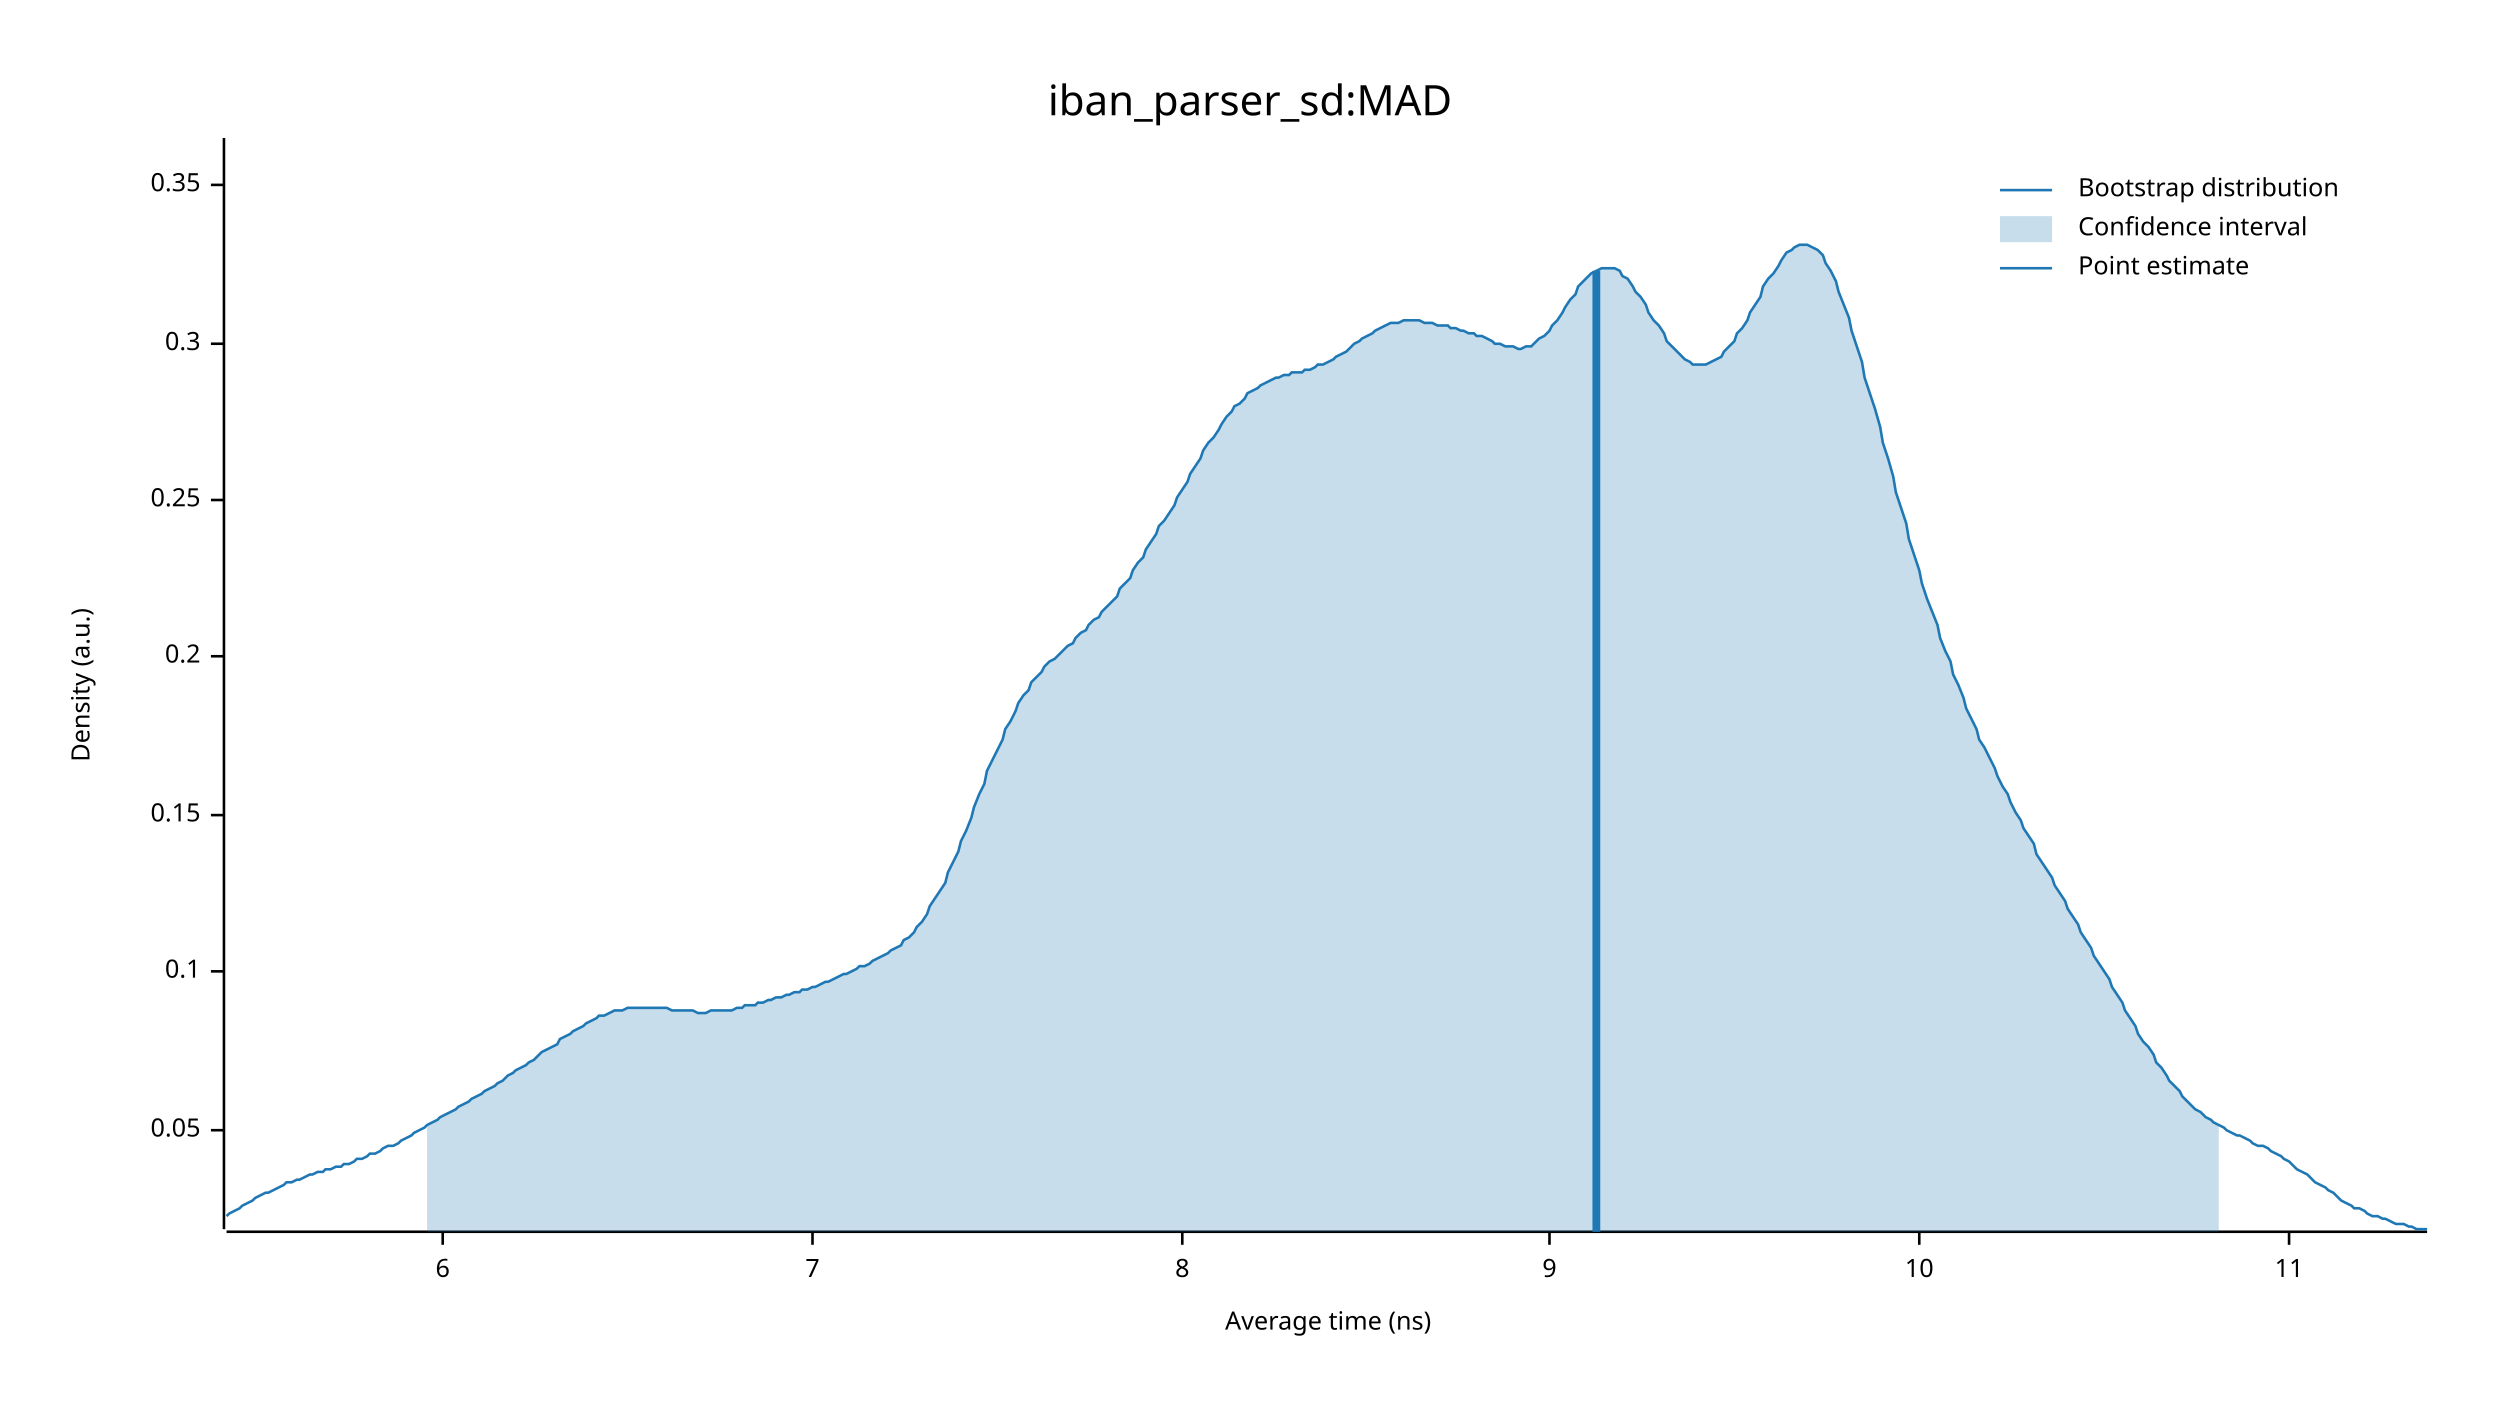
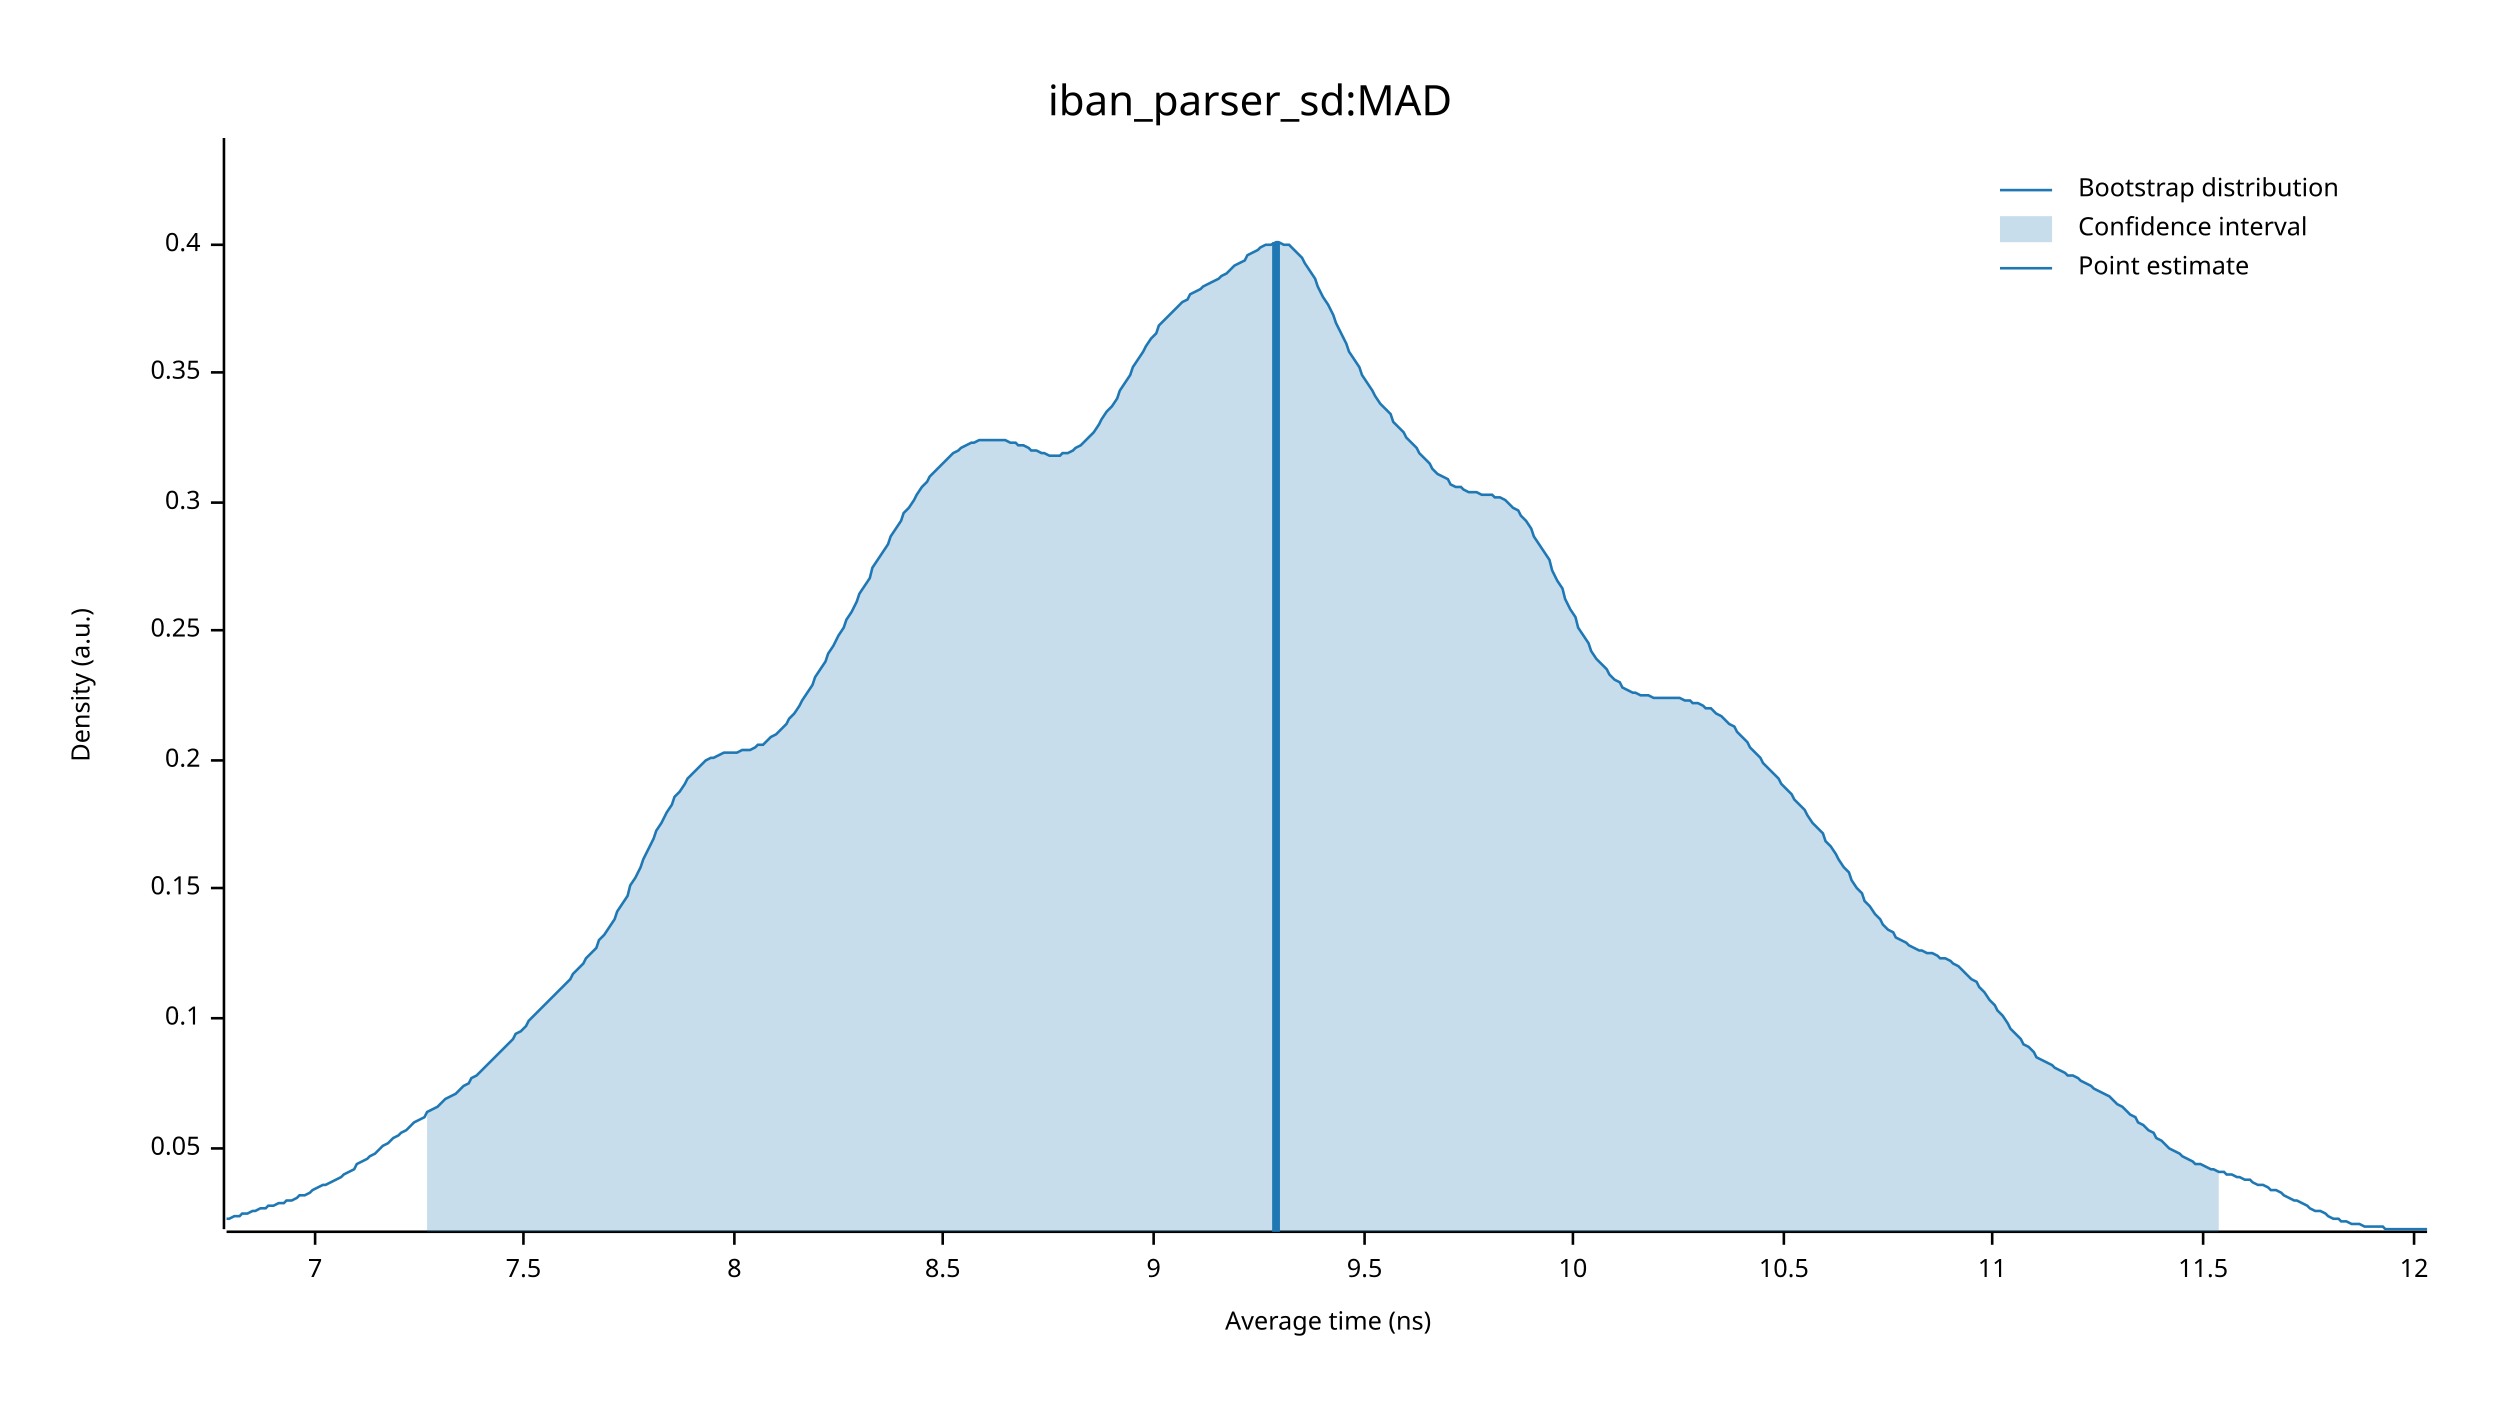
<svg xmlns="http://www.w3.org/2000/svg" width="960" height="540" viewBox="0 0 960 540">
  <text x="480" y="32" dy="0.76em" text-anchor="middle" font-family="sans-serif" font-size="16.129" opacity="1" fill="#000000">
iban_parser_sd:MAD
</text>
  <text x="27" y="263" dy="0.76em" text-anchor="middle" font-family="sans-serif" font-size="9.677" opacity="1" fill="#000000" transform="rotate(270, 27, 263)">
Density (a.u.)
</text>
  <text x="510" y="513" dy="-0.5ex" text-anchor="middle" font-family="sans-serif" font-size="9.677" opacity="1" fill="#000000">
Average time (ns)
</text>
  <polyline fill="none" opacity="1" stroke="#000000" stroke-width="1" points="86,53 86,472 " />
-   <text x="77" y="434" dy="0.5ex" text-anchor="end" font-family="sans-serif" font-size="9.677" opacity="1" fill="#000000">
+   <text x="77" y="441" dy="0.5ex" text-anchor="end" font-family="sans-serif" font-size="9.677" opacity="1" fill="#000000">
0.05
</text>
-   <polyline fill="none" opacity="1" stroke="#000000" stroke-width="1" points="81,434 86,434 " />
-   <text x="77" y="373" dy="0.5ex" text-anchor="end" font-family="sans-serif" font-size="9.677" opacity="1" fill="#000000">
+   <polyline fill="none" opacity="1" stroke="#000000" stroke-width="1" points="81,441 86,441 " />
+   <text x="77" y="391" dy="0.5ex" text-anchor="end" font-family="sans-serif" font-size="9.677" opacity="1" fill="#000000">
0.1
</text>
-   <polyline fill="none" opacity="1" stroke="#000000" stroke-width="1" points="81,373 86,373 " />
-   <text x="77" y="313" dy="0.5ex" text-anchor="end" font-family="sans-serif" font-size="9.677" opacity="1" fill="#000000">
+   <polyline fill="none" opacity="1" stroke="#000000" stroke-width="1" points="81,391 86,391 " />
+   <text x="77" y="341" dy="0.5ex" text-anchor="end" font-family="sans-serif" font-size="9.677" opacity="1" fill="#000000">
0.15
</text>
-   <polyline fill="none" opacity="1" stroke="#000000" stroke-width="1" points="81,313 86,313 " />
-   <text x="77" y="252" dy="0.5ex" text-anchor="end" font-family="sans-serif" font-size="9.677" opacity="1" fill="#000000">
+   <polyline fill="none" opacity="1" stroke="#000000" stroke-width="1" points="81,341 86,341 " />
+   <text x="77" y="292" dy="0.5ex" text-anchor="end" font-family="sans-serif" font-size="9.677" opacity="1" fill="#000000">
0.2
</text>
-   <polyline fill="none" opacity="1" stroke="#000000" stroke-width="1" points="81,252 86,252 " />
-   <text x="77" y="192" dy="0.5ex" text-anchor="end" font-family="sans-serif" font-size="9.677" opacity="1" fill="#000000">
+   <polyline fill="none" opacity="1" stroke="#000000" stroke-width="1" points="81,292 86,292 " />
+   <text x="77" y="242" dy="0.5ex" text-anchor="end" font-family="sans-serif" font-size="9.677" opacity="1" fill="#000000">
0.25
</text>
-   <polyline fill="none" opacity="1" stroke="#000000" stroke-width="1" points="81,192 86,192 " />
-   <text x="77" y="132" dy="0.5ex" text-anchor="end" font-family="sans-serif" font-size="9.677" opacity="1" fill="#000000">
+   <polyline fill="none" opacity="1" stroke="#000000" stroke-width="1" points="81,242 86,242 " />
+   <text x="77" y="193" dy="0.5ex" text-anchor="end" font-family="sans-serif" font-size="9.677" opacity="1" fill="#000000">
0.3
</text>
-   <polyline fill="none" opacity="1" stroke="#000000" stroke-width="1" points="81,132 86,132 " />
-   <text x="77" y="71" dy="0.5ex" text-anchor="end" font-family="sans-serif" font-size="9.677" opacity="1" fill="#000000">
+   <polyline fill="none" opacity="1" stroke="#000000" stroke-width="1" points="81,193 86,193 " />
+   <text x="77" y="143" dy="0.5ex" text-anchor="end" font-family="sans-serif" font-size="9.677" opacity="1" fill="#000000">
0.35
</text>
-   <polyline fill="none" opacity="1" stroke="#000000" stroke-width="1" points="81,71 86,71 " />
+   <polyline fill="none" opacity="1" stroke="#000000" stroke-width="1" points="81,143 86,143 " />
+   <text x="77" y="94" dy="0.5ex" text-anchor="end" font-family="sans-serif" font-size="9.677" opacity="1" fill="#000000">
+ 0.4
+ </text>
+   <polyline fill="none" opacity="1" stroke="#000000" stroke-width="1" points="81,94 86,94 " />
  <polyline fill="none" opacity="1" stroke="#000000" stroke-width="1" points="87,473 932,473 " />
-   <text x="170" y="483" dy="0.76em" text-anchor="middle" font-family="sans-serif" font-size="9.677" opacity="1" fill="#000000">
- 6
- </text>
-   <polyline fill="none" opacity="1" stroke="#000000" stroke-width="1" points="170,473 170,478 " />
-   <text x="312" y="483" dy="0.76em" text-anchor="middle" font-family="sans-serif" font-size="9.677" opacity="1" fill="#000000">
+   <text x="121" y="483" dy="0.76em" text-anchor="middle" font-family="sans-serif" font-size="9.677" opacity="1" fill="#000000">
7
</text>
-   <polyline fill="none" opacity="1" stroke="#000000" stroke-width="1" points="312,473 312,478 " />
-   <text x="454" y="483" dy="0.76em" text-anchor="middle" font-family="sans-serif" font-size="9.677" opacity="1" fill="#000000">
+   <polyline fill="none" opacity="1" stroke="#000000" stroke-width="1" points="121,473 121,478 " />
+   <text x="201" y="483" dy="0.76em" text-anchor="middle" font-family="sans-serif" font-size="9.677" opacity="1" fill="#000000">
+ 7.5
+ </text>
+   <polyline fill="none" opacity="1" stroke="#000000" stroke-width="1" points="201,473 201,478 " />
+   <text x="282" y="483" dy="0.76em" text-anchor="middle" font-family="sans-serif" font-size="9.677" opacity="1" fill="#000000">
8
</text>
-   <polyline fill="none" opacity="1" stroke="#000000" stroke-width="1" points="454,473 454,478 " />
-   <text x="595" y="483" dy="0.76em" text-anchor="middle" font-family="sans-serif" font-size="9.677" opacity="1" fill="#000000">
+   <polyline fill="none" opacity="1" stroke="#000000" stroke-width="1" points="282,473 282,478 " />
+   <text x="362" y="483" dy="0.76em" text-anchor="middle" font-family="sans-serif" font-size="9.677" opacity="1" fill="#000000">
+ 8.5
+ </text>
+   <polyline fill="none" opacity="1" stroke="#000000" stroke-width="1" points="362,473 362,478 " />
+   <text x="443" y="483" dy="0.76em" text-anchor="middle" font-family="sans-serif" font-size="9.677" opacity="1" fill="#000000">
9
</text>
-   <polyline fill="none" opacity="1" stroke="#000000" stroke-width="1" points="595,473 595,478 " />
-   <text x="737" y="483" dy="0.76em" text-anchor="middle" font-family="sans-serif" font-size="9.677" opacity="1" fill="#000000">
+   <polyline fill="none" opacity="1" stroke="#000000" stroke-width="1" points="443,473 443,478 " />
+   <text x="524" y="483" dy="0.76em" text-anchor="middle" font-family="sans-serif" font-size="9.677" opacity="1" fill="#000000">
+ 9.5
+ </text>
+   <polyline fill="none" opacity="1" stroke="#000000" stroke-width="1" points="524,473 524,478 " />
+   <text x="604" y="483" dy="0.76em" text-anchor="middle" font-family="sans-serif" font-size="9.677" opacity="1" fill="#000000">
10
</text>
-   <polyline fill="none" opacity="1" stroke="#000000" stroke-width="1" points="737,473 737,478 " />
-   <text x="879" y="483" dy="0.76em" text-anchor="middle" font-family="sans-serif" font-size="9.677" opacity="1" fill="#000000">
+   <polyline fill="none" opacity="1" stroke="#000000" stroke-width="1" points="604,473 604,478 " />
+   <text x="685" y="483" dy="0.76em" text-anchor="middle" font-family="sans-serif" font-size="9.677" opacity="1" fill="#000000">
+ 10.5
+ </text>
+   <polyline fill="none" opacity="1" stroke="#000000" stroke-width="1" points="685,473 685,478 " />
+   <text x="765" y="483" dy="0.76em" text-anchor="middle" font-family="sans-serif" font-size="9.677" opacity="1" fill="#000000">
11
</text>
-   <polyline fill="none" opacity="1" stroke="#000000" stroke-width="1" points="879,473 879,478 " />
-   <polyline fill="none" opacity="1" stroke="#1F78B4" stroke-width="1" points="87,467 88,466 90,465 92,464 93,463 95,462 97,461 98,460 100,459 102,458 103,458 105,457 107,456 109,455 110,454 112,454 114,453 115,453 117,452 119,451 120,451 122,450 124,450 125,449 127,449 129,448 131,448 132,447 134,447 136,446 137,445 139,445 141,444 142,443 144,443 146,442 147,441 149,440 151,440 153,439 154,438 156,437 158,436 159,435 161,434 163,433 164,432 166,431 168,430 169,429 171,428 173,427 175,426 176,425 178,424 180,423 181,422 183,421 185,420 186,419 188,418 190,417 191,416 193,415 195,413 197,412 198,411 200,410 202,409 203,408 205,407 207,405 208,404 210,403 212,402 214,401 215,399 217,398 219,397 220,396 222,395 224,394 225,393 227,392 229,391 230,390 232,390 234,389 236,388 237,388 239,388 241,387 242,387 244,387 246,387 247,387 249,387 251,387 252,387 254,387 256,387 258,388 259,388 261,388 263,388 264,388 266,388 268,389 269,389 271,389 273,388 274,388 276,388 278,388 280,388 281,388 283,387 285,387 286,386 288,386 290,386 291,385 293,385 295,384 296,384 298,383 300,383 302,382 303,382 305,381 307,381 308,380 310,380 312,379 313,379 315,378 317,377 318,377 320,376 322,375 324,374 325,374 327,373 329,372 330,371 332,371 334,370 335,369 337,368 339,367 341,366 342,365 344,364 346,363 347,361 349,360 351,358 352,356 354,354 356,351 357,348 359,345 361,342 363,339 364,335 366,331 368,327 369,323 371,319 373,314 374,310 376,305 378,301 379,296 381,292 383,288 385,284 386,280 388,277 390,273 391,270 393,267 395,265 396,262 398,260 400,258 401,256 403,254 405,253 407,251 408,250 410,248 412,247 413,245 415,243 417,242 418,240 420,238 422,237 423,235 425,233 427,231 429,229 430,226 432,224 434,222 435,219 437,216 439,214 440,211 442,208 444,205 445,202 447,200 449,197 451,194 452,191 454,188 456,185 457,182 459,179 461,176 462,173 464,170 466,168 468,165 469,163 471,160 473,158 474,156 476,155 478,153 479,151 481,150 483,149 484,148 486,147 488,146 490,145 491,145 493,144 495,144 496,143 498,143 500,143 501,142 503,142 505,141 506,140 508,140 510,139 512,138 513,137 515,136 517,135 518,134 520,132 522,131 523,130 525,129 527,128 528,127 530,126 532,125 534,124 535,124 537,124 539,123 540,123 542,123 544,123 545,123 547,124 549,124 550,124 552,125 554,125 556,125 557,126 559,126 561,127 562,127 564,128 566,128 567,129 569,129 571,130 573,131 574,132 576,132 578,133 579,133 581,133 583,134 584,134 586,133 588,133 589,132 591,130 593,129 595,127 596,125 598,123 600,120 601,118 603,115 605,113 606,110 608,108 610,106 611,105 613,104 615,103 617,103 618,103 620,103 622,104 623,106 625,107 627,110 628,112 630,114 632,117 633,120 635,123 637,125 639,128 640,131 642,133 644,135 645,136 647,138 649,139 650,140 652,140 654,140 655,140 657,139 659,138 661,137 662,135 664,133 666,131 667,128 669,126 671,123 672,120 674,117 676,114 677,110 679,107 681,105 683,102 684,100 686,97 688,96 689,95 691,94 693,94 694,94 696,95 698,96 700,98 701,101 703,104 705,108 706,112 708,117 710,122 711,127 713,133 715,139 716,145 718,151 720,157 722,164 723,170 725,176 727,183 728,189 730,195 732,201 733,207 735,213 737,219 738,224 740,230 742,235 744,240 745,245 747,250 749,254 750,259 752,263 754,268 755,272 757,276 759,280 760,284 762,287 764,291 766,295 767,298 769,302 771,305 772,308 774,312 776,315 777,318 779,321 781,324 782,328 784,331 786,334 788,337 789,340 791,343 793,346 794,349 796,352 798,355 799,358 801,361 803,364 804,367 806,370 808,373 810,376 811,379 813,382 815,385 816,388 818,391 820,394 821,397 823,400 825,402 827,405 828,408 830,410 832,413 833,415 835,417 837,419 838,421 840,423 842,425 843,426 845,427 847,429 849,430 850,431 852,432 854,433 855,434 857,435 859,436 860,436 862,437 864,438 865,439 867,440 869,440 871,441 872,442 874,443 876,444 877,445 879,446 881,448 882,449 884,450 886,451 887,452 889,454 891,455 893,456 894,457 896,458 898,460 899,461 901,462 903,463 904,464 906,464 908,465 909,466 911,467 913,467 915,468 916,468 918,469 920,470 921,470 923,470 925,471 926,471 928,472 930,472 932,472 " />
-   <polygon opacity="0.25" fill="#1F78B4" points="164,432 166,431 168,430 169,429 171,428 173,427 175,426 176,425 178,424 180,423 181,422 183,421 185,420 186,419 188,418 190,417 191,416 193,415 195,413 197,412 198,411 200,410 202,409 203,408 205,407 207,405 208,404 210,403 212,402 214,401 215,399 217,398 219,397 220,396 222,395 224,394 225,393 227,392 229,391 230,390 232,390 234,389 236,388 237,388 239,388 241,387 242,387 244,387 246,387 247,387 249,387 251,387 252,387 254,387 256,387 258,388 259,388 261,388 263,388 264,388 266,388 268,389 269,389 271,389 273,388 274,388 276,388 278,388 280,388 281,388 283,387 285,387 286,386 288,386 290,386 291,385 293,385 295,384 296,384 298,383 300,383 302,382 303,382 305,381 307,381 308,380 310,380 312,379 313,379 315,378 317,377 318,377 320,376 322,375 324,374 325,374 327,373 329,372 330,371 332,371 334,370 335,369 337,368 339,367 341,366 342,365 344,364 346,363 347,361 349,360 351,358 352,356 354,354 356,351 357,348 359,345 361,342 363,339 364,335 366,331 368,327 369,323 371,319 373,314 374,310 376,305 378,301 379,296 381,292 383,288 385,284 386,280 388,277 390,273 391,270 393,267 395,265 396,262 398,260 400,258 401,256 403,254 405,253 407,251 408,250 410,248 412,247 413,245 415,243 417,242 418,240 420,238 422,237 423,235 425,233 427,231 429,229 430,226 432,224 434,222 435,219 437,216 439,214 440,211 442,208 444,205 445,202 447,200 449,197 451,194 452,191 454,188 456,185 457,182 459,179 461,176 462,173 464,170 466,168 468,165 469,163 471,160 473,158 474,156 476,155 478,153 479,151 481,150 483,149 484,148 486,147 488,146 490,145 491,145 493,144 495,144 496,143 498,143 500,143 501,142 503,142 505,141 506,140 508,140 510,139 512,138 513,137 515,136 517,135 518,134 520,132 522,131 523,130 525,129 527,128 528,127 530,126 532,125 534,124 535,124 537,124 539,123 540,123 542,123 544,123 545,123 547,124 549,124 550,124 552,125 554,125 556,125 557,126 559,126 561,127 562,127 564,128 566,128 567,129 569,129 571,130 573,131 574,132 576,132 578,133 579,133 581,133 583,134 584,134 586,133 588,133 589,132 591,130 593,129 595,127 596,125 598,123 600,120 601,118 603,115 605,113 606,110 608,108 610,106 611,105 613,104 615,103 617,103 618,103 620,103 622,104 623,106 625,107 627,110 628,112 630,114 632,117 633,120 635,123 637,125 639,128 640,131 642,133 644,135 645,136 647,138 649,139 650,140 652,140 654,140 655,140 657,139 659,138 661,137 662,135 664,133 666,131 667,128 669,126 671,123 672,120 674,117 676,114 677,110 679,107 681,105 683,102 684,100 686,97 688,96 689,95 691,94 693,94 694,94 696,95 698,96 700,98 701,101 703,104 705,108 706,112 708,117 710,122 711,127 713,133 715,139 716,145 718,151 720,157 722,164 723,170 725,176 727,183 728,189 730,195 732,201 733,207 735,213 737,219 738,224 740,230 742,235 744,240 745,245 747,250 749,254 750,259 752,263 754,268 755,272 757,276 759,280 760,284 762,287 764,291 766,295 767,298 769,302 771,305 772,308 774,312 776,315 777,318 779,321 781,324 782,328 784,331 786,334 788,337 789,340 791,343 793,346 794,349 796,352 798,355 799,358 801,361 803,364 804,367 806,370 808,373 810,376 811,379 813,382 815,385 816,388 818,391 820,394 821,397 823,400 825,402 827,405 828,408 830,410 832,413 833,415 835,417 837,419 838,421 840,423 842,425 843,426 845,427 847,429 849,430 850,431 852,432 852,473 164,473 " />
-   <polyline fill="none" opacity="1" stroke="#1F78B4" stroke-width="3" points="613,473 613,104 " />
+   <polyline fill="none" opacity="1" stroke="#000000" stroke-width="1" points="765,473 765,478 " />
+   <text x="846" y="483" dy="0.76em" text-anchor="middle" font-family="sans-serif" font-size="9.677" opacity="1" fill="#000000">
+ 11.5
+ </text>
+   <polyline fill="none" opacity="1" stroke="#000000" stroke-width="1" points="846,473 846,478 " />
+   <text x="927" y="483" dy="0.76em" text-anchor="middle" font-family="sans-serif" font-size="9.677" opacity="1" fill="#000000">
+ 12
+ </text>
+   <polyline fill="none" opacity="1" stroke="#000000" stroke-width="1" points="927,473 927,478 " />
+   <polyline fill="none" opacity="1" stroke="#1F78B4" stroke-width="1" points="87,468 88,468 90,467 92,467 93,466 95,466 97,465 98,465 100,464 102,464 103,463 105,463 107,462 109,462 110,461 112,461 114,460 115,459 117,459 119,458 120,457 122,456 124,455 125,455 127,454 129,453 131,452 132,451 134,450 136,449 137,447 139,446 141,445 142,444 144,443 146,441 147,440 149,439 151,437 153,436 154,435 156,434 158,432 159,431 161,430 163,429 164,427 166,426 168,425 169,424 171,422 173,421 175,420 176,419 178,417 180,416 181,414 183,413 185,411 186,410 188,408 190,406 191,405 193,403 195,401 197,399 198,397 200,396 202,394 203,392 205,390 207,388 208,387 210,385 212,383 214,381 215,380 217,378 219,376 220,374 222,372 224,370 225,368 227,366 229,364 230,361 232,359 234,356 236,353 237,350 239,347 241,344 242,340 244,337 246,333 247,330 249,326 251,322 252,319 254,316 256,312 258,309 259,306 261,304 263,301 264,299 266,297 268,295 269,294 271,292 273,291 274,291 276,290 278,289 280,289 281,289 283,289 285,288 286,288 288,288 290,287 291,286 293,286 295,284 296,283 298,282 300,280 302,278 303,276 305,274 307,271 308,269 310,266 312,263 313,260 315,257 317,254 318,251 320,248 322,244 324,241 325,238 327,235 329,231 330,228 332,225 334,222 335,218 337,215 339,212 341,209 342,206 344,203 346,200 347,197 349,195 351,192 352,190 354,187 356,185 357,183 359,181 361,179 363,177 364,176 366,174 368,173 369,172 371,171 373,170 374,170 376,169 378,169 379,169 381,169 383,169 385,169 386,169 388,170 390,170 391,171 393,171 395,172 396,173 398,173 400,174 401,174 403,175 405,175 407,175 408,174 410,174 412,173 413,172 415,171 417,169 418,168 420,166 422,163 423,161 425,158 427,156 429,153 430,150 432,147 434,144 435,141 437,138 439,135 440,133 442,130 444,128 445,125 447,123 449,121 451,119 452,118 454,116 456,115 457,113 459,112 461,111 462,110 464,109 466,108 468,107 469,106 471,105 473,103 474,102 476,101 478,100 479,98 481,97 483,96 484,95 486,94 488,94 490,93 491,93 493,94 495,94 496,95 498,97 500,99 501,101 503,104 505,107 506,110 508,114 510,117 512,121 513,124 515,128 517,132 518,135 520,138 522,141 523,144 525,147 527,150 528,152 530,155 532,157 534,159 535,162 537,164 539,166 540,168 542,170 544,172 545,174 547,176 549,178 550,180 552,182 554,183 556,184 557,186 559,187 561,187 562,188 564,189 566,189 567,189 569,190 571,190 573,190 574,191 576,191 578,192 579,193 581,195 583,196 584,198 586,200 588,203 589,206 591,209 593,212 595,215 596,219 598,223 600,226 601,230 603,234 605,237 606,241 608,244 610,247 611,250 613,253 615,255 617,257 618,259 620,261 622,262 623,264 625,265 627,266 628,266 630,267 632,267 633,267 635,268 637,268 639,268 640,268 642,268 644,268 645,268 647,269 649,269 650,270 652,270 654,271 655,272 657,272 659,274 661,275 662,276 664,278 666,279 667,281 669,283 671,285 672,287 674,289 676,291 677,293 679,295 681,297 683,299 684,301 686,303 688,305 689,307 691,309 693,311 694,313 696,316 698,318 700,320 701,323 703,325 705,328 706,330 708,333 710,335 711,338 713,341 715,343 716,346 718,348 720,351 722,353 723,355 725,357 727,358 728,360 730,361 732,362 733,363 735,364 737,365 738,365 740,366 742,366 744,367 745,368 747,368 749,369 750,370 752,371 754,373 755,374 757,376 759,377 760,379 762,381 764,384 766,386 767,388 769,390 771,393 772,395 774,397 776,399 777,401 779,402 781,404 782,406 784,407 786,408 788,409 789,410 791,411 793,412 794,413 796,413 798,414 799,415 801,416 803,417 804,418 806,419 808,420 810,421 811,422 813,424 815,425 816,426 818,428 820,429 821,431 823,432 825,434 827,435 828,437 830,438 832,440 833,441 835,442 837,443 838,444 840,445 842,446 843,447 845,447 847,448 849,449 850,449 852,450 854,450 855,451 857,451 859,452 860,452 862,453 864,453 865,454 867,455 869,455 871,456 872,457 874,457 876,458 877,459 879,460 881,461 882,461 884,462 886,463 887,464 889,465 891,465 893,466 894,467 896,468 898,468 899,469 901,469 903,470 904,470 906,470 908,471 909,471 911,471 913,471 915,471 916,472 918,472 920,472 921,472 923,472 925,472 926,472 928,472 930,472 932,472 " />
+   <polygon opacity="0.25" fill="#1F78B4" points="164,427 166,426 168,425 169,424 171,422 173,421 175,420 176,419 178,417 180,416 181,414 183,413 185,411 186,410 188,408 190,406 191,405 193,403 195,401 197,399 198,397 200,396 202,394 203,392 205,390 207,388 208,387 210,385 212,383 214,381 215,380 217,378 219,376 220,374 222,372 224,370 225,368 227,366 229,364 230,361 232,359 234,356 236,353 237,350 239,347 241,344 242,340 244,337 246,333 247,330 249,326 251,322 252,319 254,316 256,312 258,309 259,306 261,304 263,301 264,299 266,297 268,295 269,294 271,292 273,291 274,291 276,290 278,289 280,289 281,289 283,289 285,288 286,288 288,288 290,287 291,286 293,286 295,284 296,283 298,282 300,280 302,278 303,276 305,274 307,271 308,269 310,266 312,263 313,260 315,257 317,254 318,251 320,248 322,244 324,241 325,238 327,235 329,231 330,228 332,225 334,222 335,218 337,215 339,212 341,209 342,206 344,203 346,200 347,197 349,195 351,192 352,190 354,187 356,185 357,183 359,181 361,179 363,177 364,176 366,174 368,173 369,172 371,171 373,170 374,170 376,169 378,169 379,169 381,169 383,169 385,169 386,169 388,170 390,170 391,171 393,171 395,172 396,173 398,173 400,174 401,174 403,175 405,175 407,175 408,174 410,174 412,173 413,172 415,171 417,169 418,168 420,166 422,163 423,161 425,158 427,156 429,153 430,150 432,147 434,144 435,141 437,138 439,135 440,133 442,130 444,128 445,125 447,123 449,121 451,119 452,118 454,116 456,115 457,113 459,112 461,111 462,110 464,109 466,108 468,107 469,106 471,105 473,103 474,102 476,101 478,100 479,98 481,97 483,96 484,95 486,94 488,94 490,93 491,93 493,94 495,94 496,95 498,97 500,99 501,101 503,104 505,107 506,110 508,114 510,117 512,121 513,124 515,128 517,132 518,135 520,138 522,141 523,144 525,147 527,150 528,152 530,155 532,157 534,159 535,162 537,164 539,166 540,168 542,170 544,172 545,174 547,176 549,178 550,180 552,182 554,183 556,184 557,186 559,187 561,187 562,188 564,189 566,189 567,189 569,190 571,190 573,190 574,191 576,191 578,192 579,193 581,195 583,196 584,198 586,200 588,203 589,206 591,209 593,212 595,215 596,219 598,223 600,226 601,230 603,234 605,237 606,241 608,244 610,247 611,250 613,253 615,255 617,257 618,259 620,261 622,262 623,264 625,265 627,266 628,266 630,267 632,267 633,267 635,268 637,268 639,268 640,268 642,268 644,268 645,268 647,269 649,269 650,270 652,270 654,271 655,272 657,272 659,274 661,275 662,276 664,278 666,279 667,281 669,283 671,285 672,287 674,289 676,291 677,293 679,295 681,297 683,299 684,301 686,303 688,305 689,307 691,309 693,311 694,313 696,316 698,318 700,320 701,323 703,325 705,328 706,330 708,333 710,335 711,338 713,341 715,343 716,346 718,348 720,351 722,353 723,355 725,357 727,358 728,360 730,361 732,362 733,363 735,364 737,365 738,365 740,366 742,366 744,367 745,368 747,368 749,369 750,370 752,371 754,373 755,374 757,376 759,377 760,379 762,381 764,384 766,386 767,388 769,390 771,393 772,395 774,397 776,399 777,401 779,402 781,404 782,406 784,407 786,408 788,409 789,410 791,411 793,412 794,413 796,413 798,414 799,415 801,416 803,417 804,418 806,419 808,420 810,421 811,422 813,424 815,425 816,426 818,428 820,429 821,431 823,432 825,434 827,435 828,437 830,438 832,440 833,441 835,442 837,443 838,444 840,445 842,446 843,447 845,447 847,448 849,449 850,449 852,450 852,473 164,473 " />
+   <polyline fill="none" opacity="1" stroke="#1F78B4" stroke-width="3" points="490,473 490,93 " />
  <text x="798" y="68" dy="0.76em" text-anchor="start" font-family="sans-serif" font-size="9.677" opacity="1" fill="#000000">
Bootstrap distribution
</text>
  <text x="798" y="83" dy="0.76em" text-anchor="start" font-family="sans-serif" font-size="9.677" opacity="1" fill="#000000">
Confidence interval
</text>
  <text x="798" y="98" dy="0.76em" text-anchor="start" font-family="sans-serif" font-size="9.677" opacity="1" fill="#000000">
Point estimate
</text>
  <polyline fill="none" opacity="1" stroke="#1F78B4" stroke-width="1" points="768,73 788,73 " />
  <rect x="768" y="83" width="20" height="10" opacity="0.25" fill="#1F78B4" stroke="none" />
  <polyline fill="none" opacity="1" stroke="#1F78B4" stroke-width="1" points="768,103 788,103 " />
</svg>
